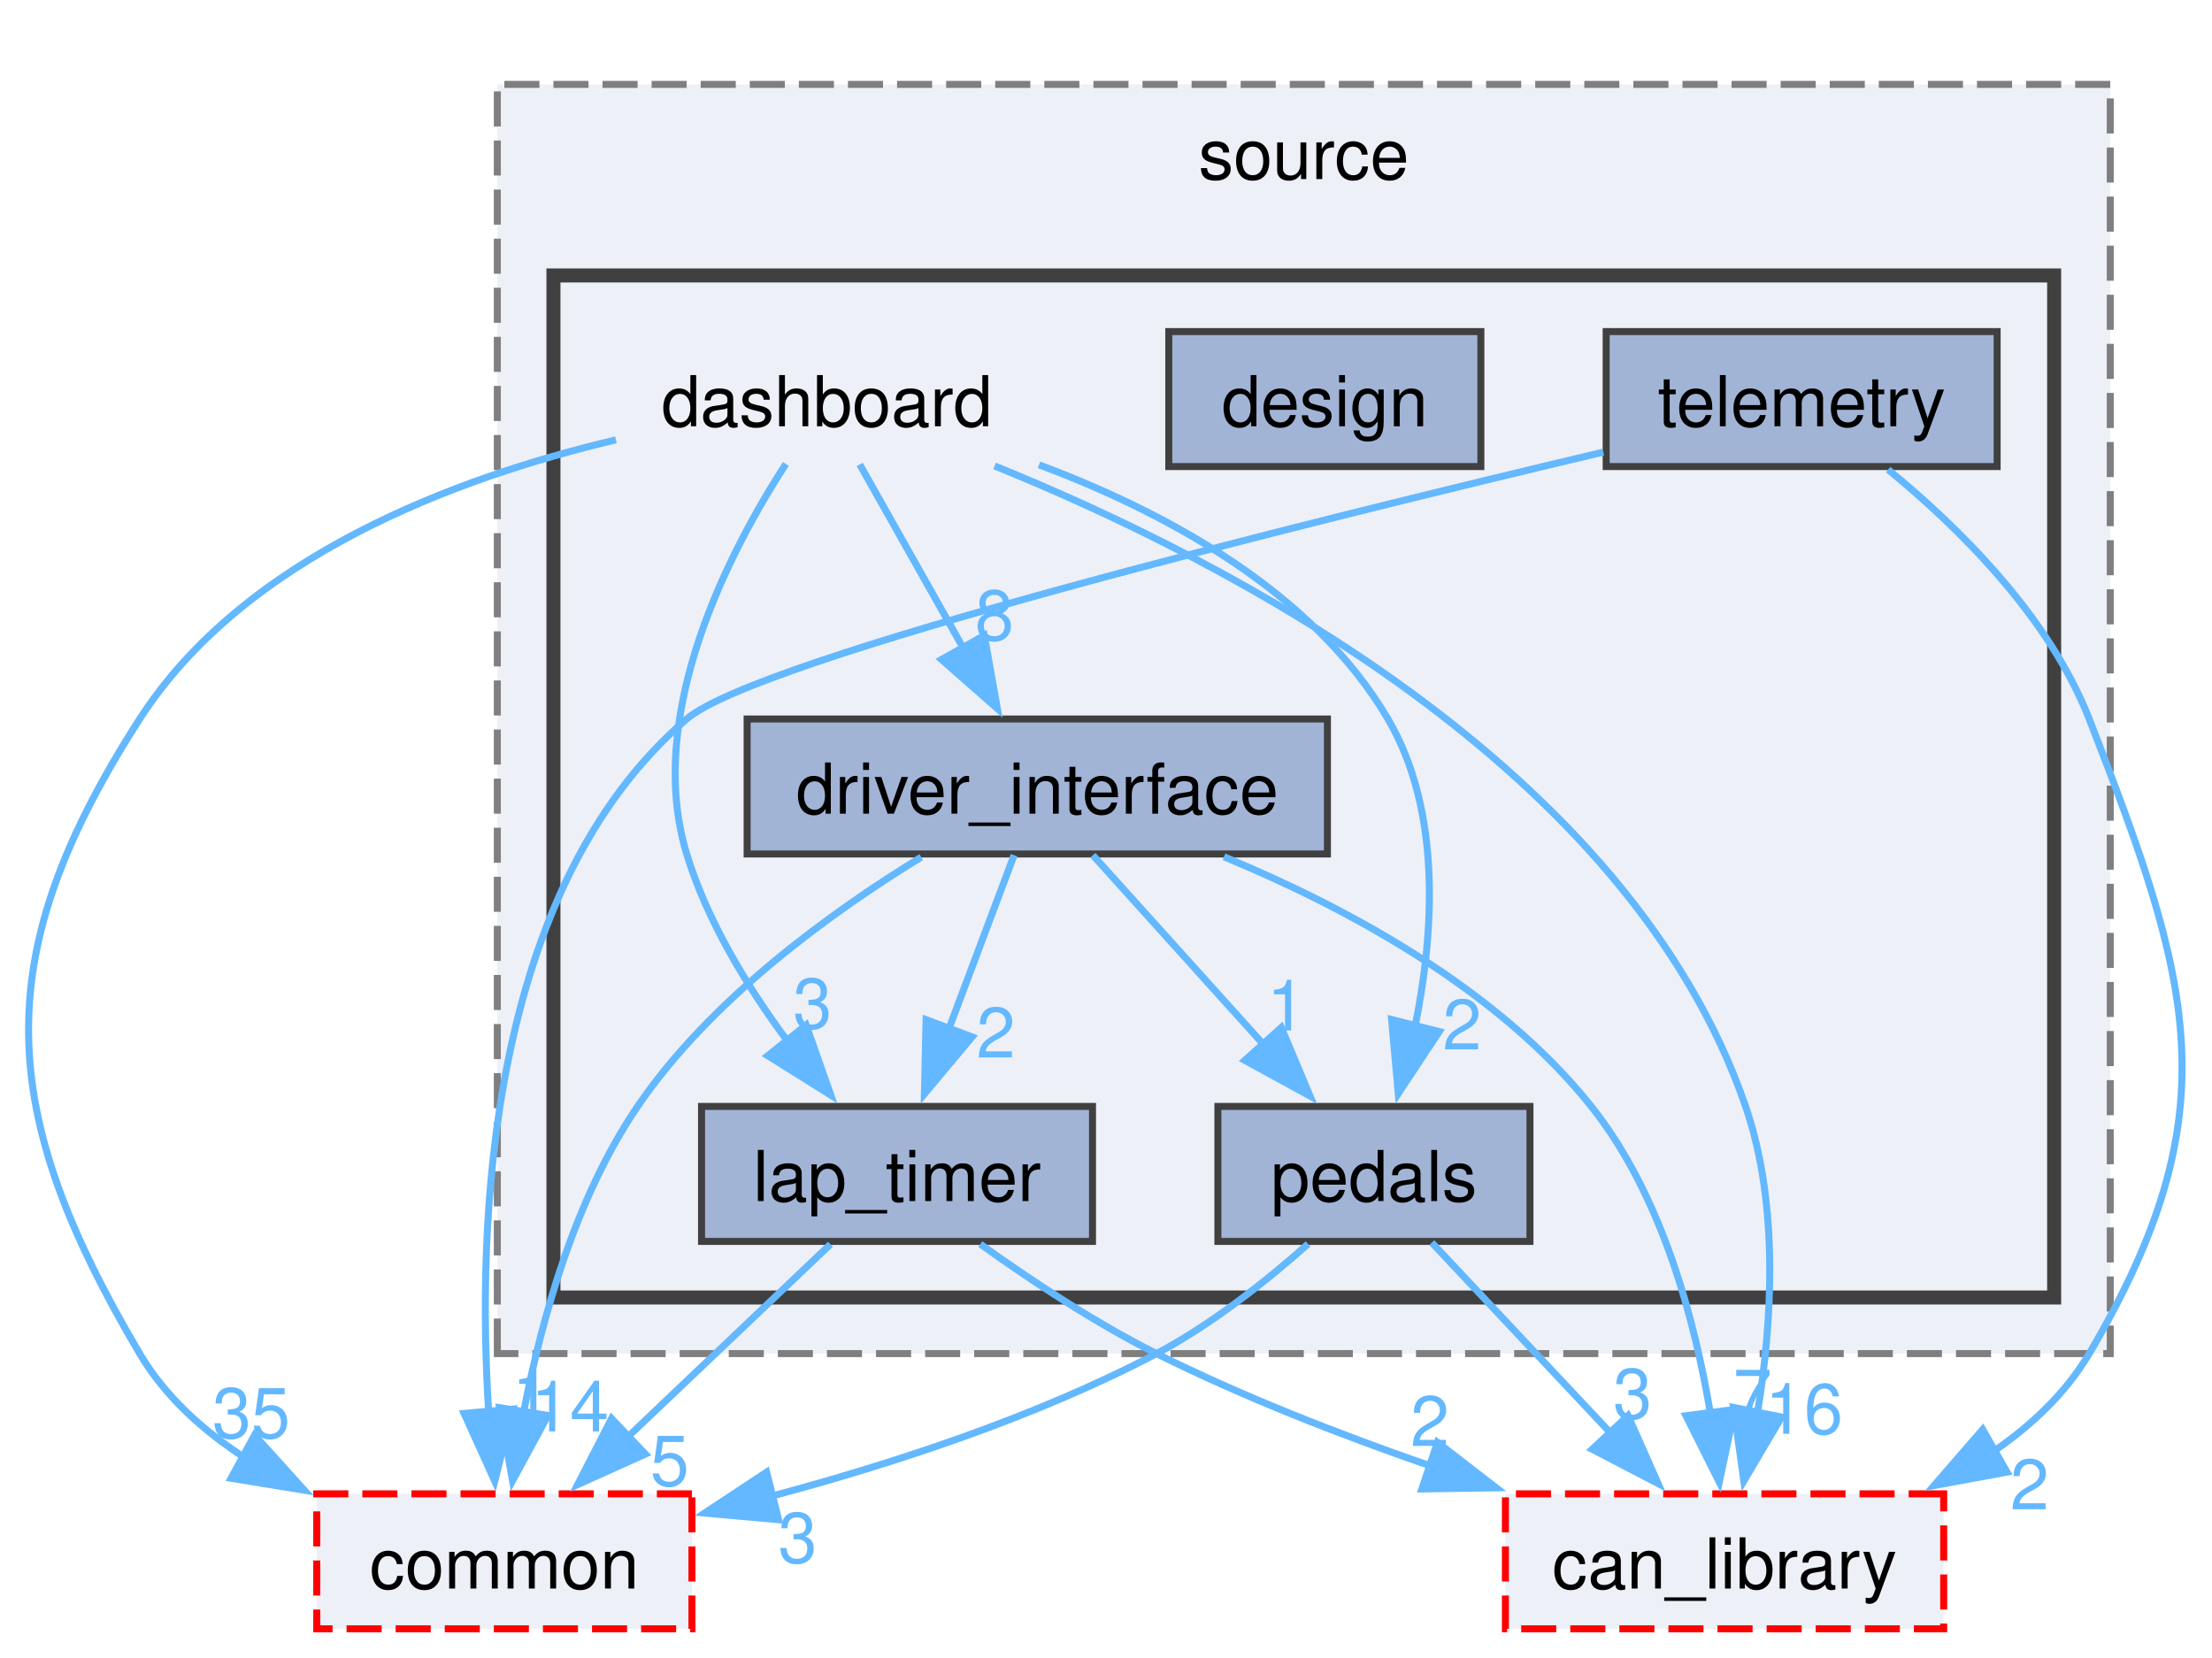
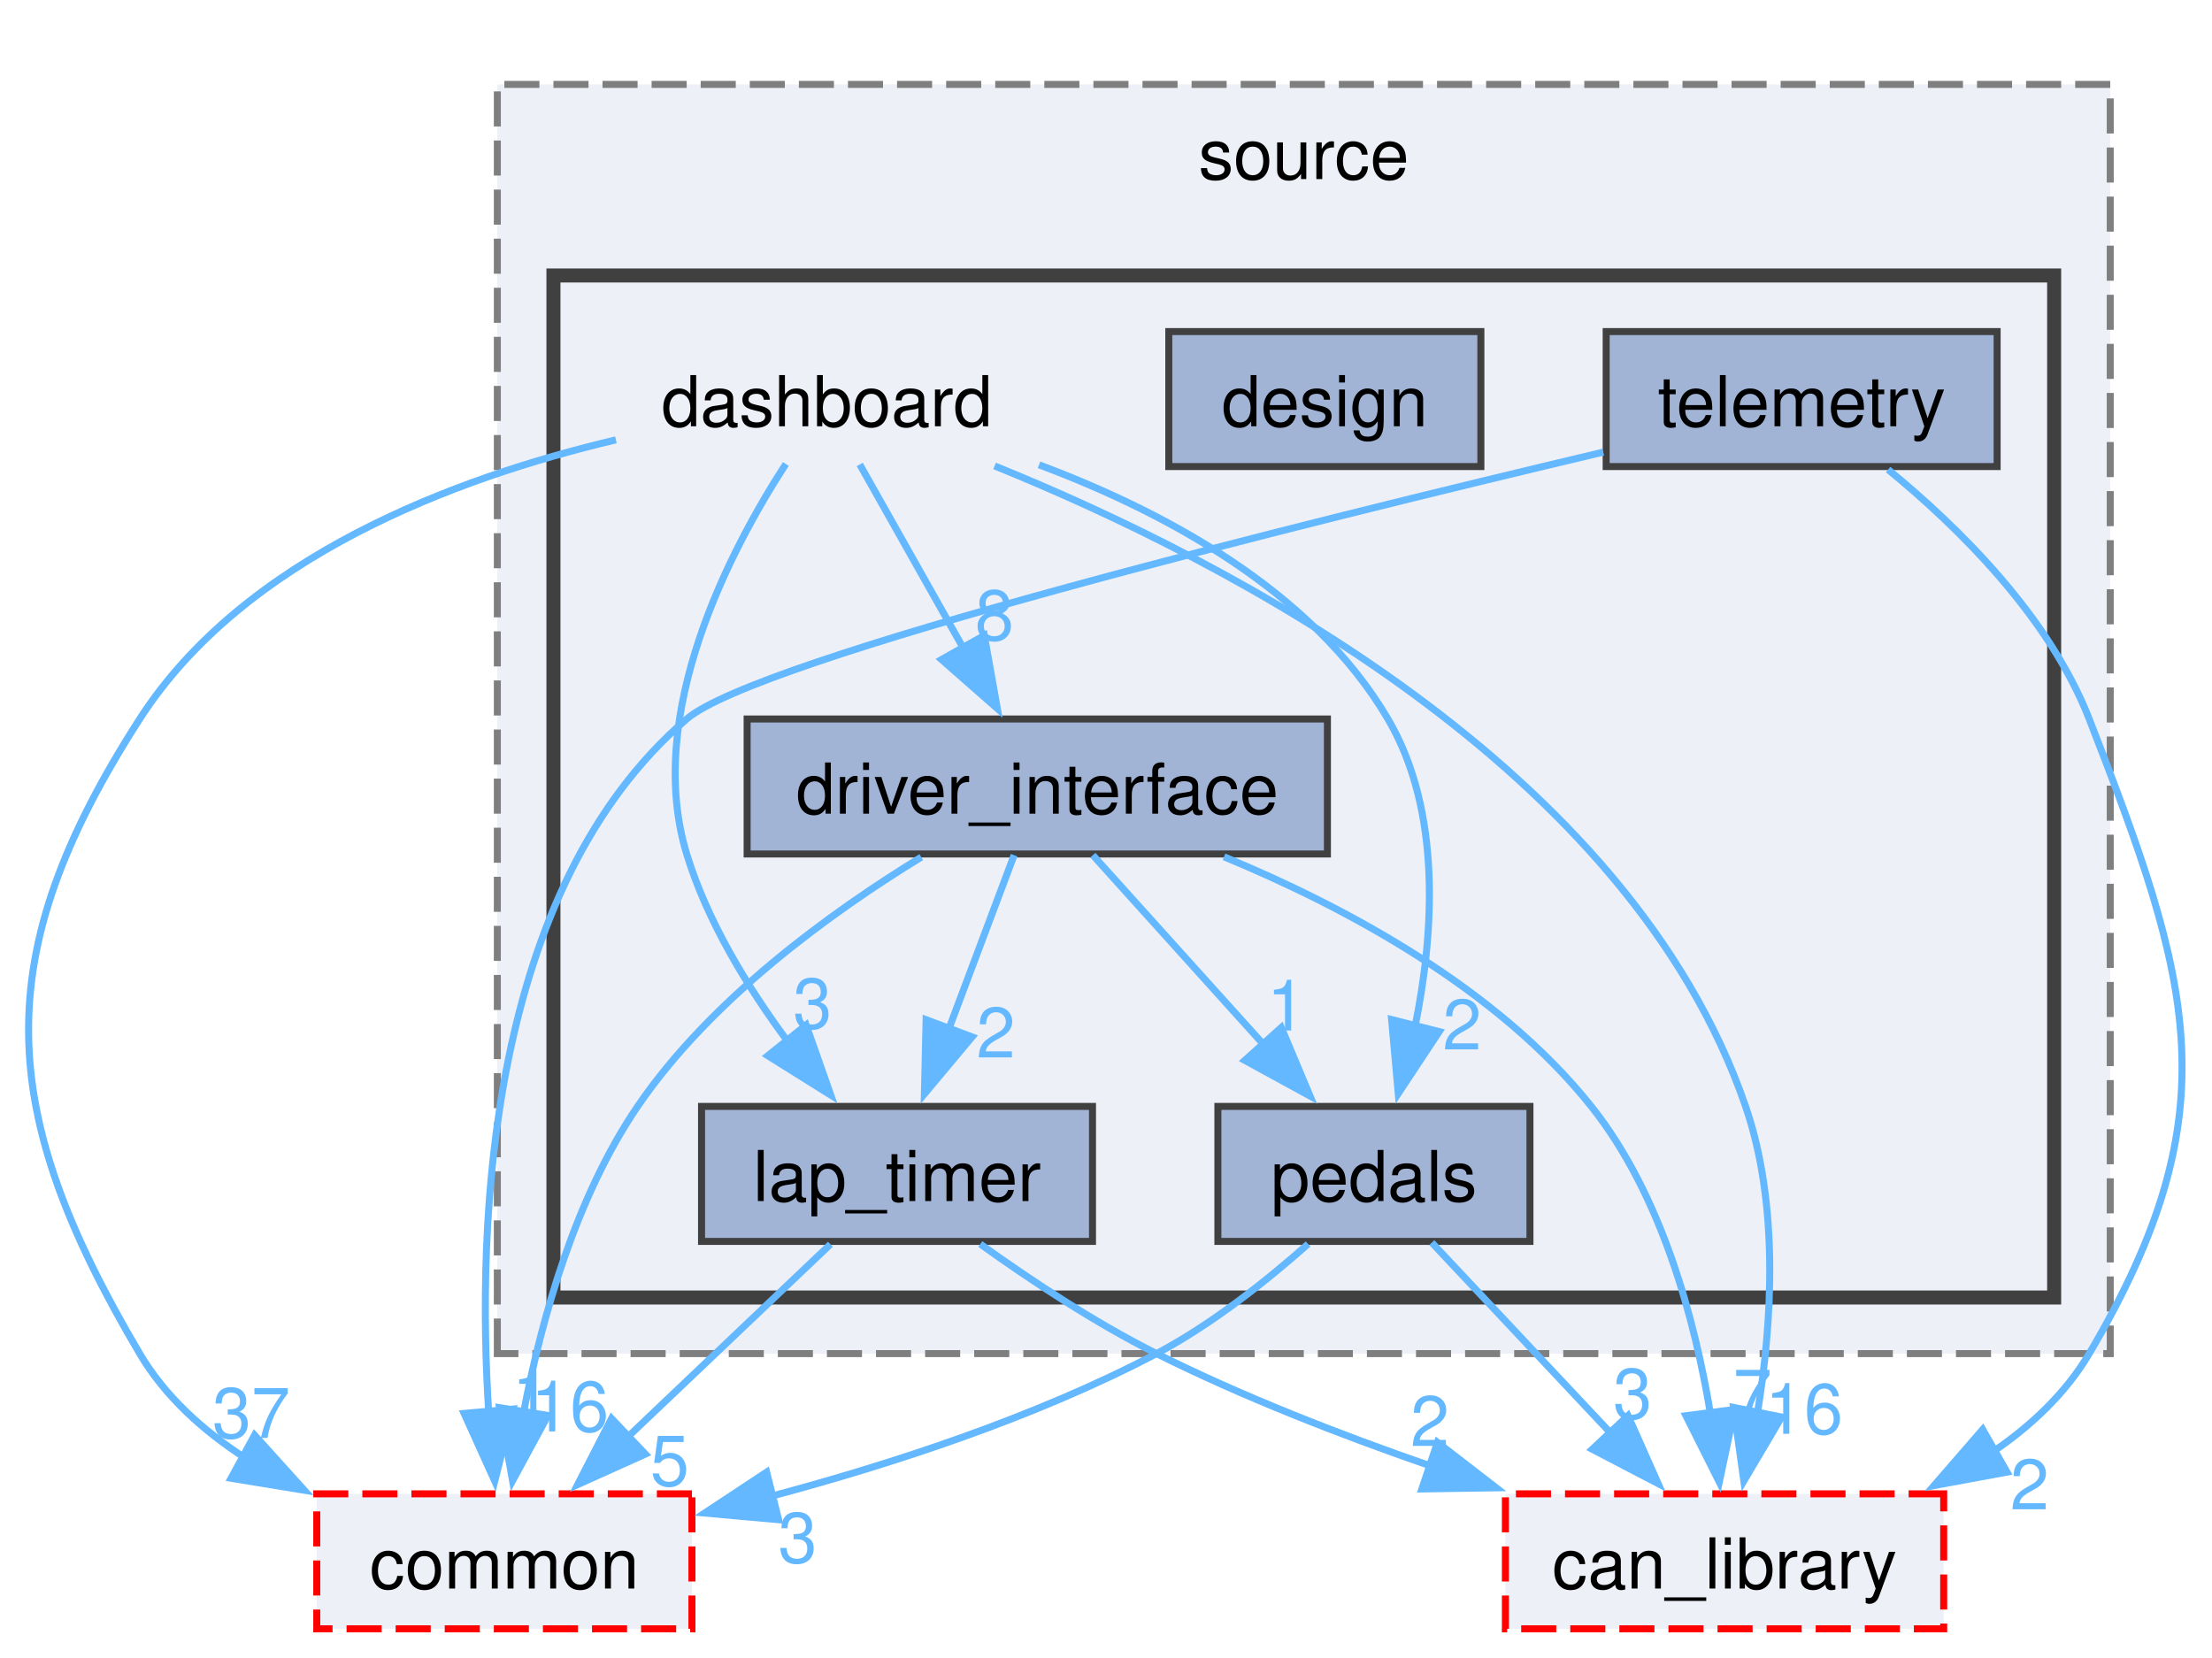
<svg xmlns="http://www.w3.org/2000/svg" xmlns:xlink="http://www.w3.org/1999/xlink" width="315pt" height="236pt" viewBox="0.00 0.00 315.43 236.25">
  <g id="graph0" class="graph" transform="scale(1 1) rotate(0) translate(4 232.25)">
    <g id="clust1" class="cluster">
      <g id="a_clust1">
        <a xlink:href="dir_05e217f700315e70ae47203d567fe0c9.html" target="_top" xlink:title="source">
          <polygon fill="#edf0f7" stroke="#7f7f7f" stroke-dasharray="5,2" points="66.92,-39.25 66.92,-220.25 296.92,-220.25 296.92,-39.25 66.92,-39.25" />
          <text text-anchor="middle" x="181.92" y="-206.75" font-family="Helvetica,sans-Serif" font-size="10.00">source</text>
        </a>
      </g>
    </g>
    <g id="clust2" class="cluster">
      <g id="a_clust2">
        <a xlink:href="dir_bba12b9d08a3a1ad971f0427dd34efb0.html" target="_top">
          <polygon fill="#edf0f7" stroke="#404040" stroke-width="2" points="74.92,-47.25 74.92,-193 288.92,-193 288.92,-47.25 74.92,-47.25" />
        </a>
      </g>
    </g>
    <g id="node1" class="node">
      <text text-anchor="middle" x="113.92" y="-171.5" font-family="Helvetica,sans-Serif" font-size="10.00">dashboard</text>
    </g>
    <g id="node3" class="node">
      <g id="a_node3">
        <a xlink:href="dir_381f4c450cc4f191047d191323756178.html" target="_top" xlink:title="driver_interface">
          <polygon fill="#a2b4d6" stroke="#404040" points="185.29,-129.75 102.54,-129.75 102.54,-110.5 185.29,-110.5 185.29,-129.75" />
          <text text-anchor="middle" x="143.92" y="-116.25" font-family="Helvetica,sans-Serif" font-size="10.00">driver_interface</text>
        </a>
      </g>
    </g>
    <g id="edge2" class="edge">
      <g id="a_edge2">
        <a xlink:href="dir_000020_000027.html" target="_top">
          <path fill="none" stroke="#63b8ff" d="M118.6,-166.05C122.54,-159.07 128.31,-148.82 133.35,-139.88" />
          <polygon fill="#63b8ff" stroke="#63b8ff" points="136.36,-141.67 138.22,-131.24 130.26,-138.23 136.36,-141.67" />
        </a>
      </g>
      <g id="a_edge2-headlabel">
        <a xlink:href="dir_000020_000027.html" target="_top" xlink:title="8">
          <text text-anchor="middle" x="137.81" y="-141" font-family="Helvetica,sans-Serif" font-size="10.00" fill="#63b8ff">8</text>
        </a>
      </g>
    </g>
    <g id="node4" class="node">
      <g id="a_node4">
        <a xlink:href="dir_974ccbea2fa70dd0fd595356715c9ee5.html" target="_top" xlink:title="lap_timer">
          <polygon fill="#a2b4d6" stroke="#404040" points="151.79,-74.5 96.04,-74.5 96.04,-55.25 151.79,-55.25 151.79,-74.5" />
          <text text-anchor="middle" x="123.92" y="-61" font-family="Helvetica,sans-Serif" font-size="10.00">lap_timer</text>
        </a>
      </g>
    </g>
    <g id="edge5" class="edge">
      <g id="a_edge5">
-         <a xlink:href="dir_000020_000041.html" target="_top">
+         <a xlink:href="dir_000020_000042.html" target="_top">
          <path fill="none" stroke="#63b8ff" d="M108.06,-166.12C100.18,-153.96 87.82,-130.51 93.92,-110.5 96.83,-100.94 102.56,-91.57 108.23,-83.9" />
          <polygon fill="#63b8ff" stroke="#63b8ff" points="110.95,-86.11 114.47,-76.11 105.49,-81.73 110.95,-86.11" />
        </a>
      </g>
      <g id="a_edge5-headlabel">
-         <a xlink:href="dir_000020_000041.html" target="_top" xlink:title="3">
+         <a xlink:href="dir_000020_000042.html" target="_top" xlink:title="3">
          <text text-anchor="middle" x="111.86" y="-85.63" font-family="Helvetica,sans-Serif" font-size="10.00" fill="#63b8ff">3</text>
        </a>
      </g>
    </g>
    <g id="node5" class="node">
      <g id="a_node5">
        <a xlink:href="dir_7dc9927817823bf4cb1a9ca06e8e9848.html" target="_top" xlink:title="pedals">
          <polygon fill="#a2b4d6" stroke="#404040" points="214.17,-74.5 169.67,-74.5 169.67,-55.25 214.17,-55.25 214.17,-74.5" />
          <text text-anchor="middle" x="191.92" y="-61" font-family="Helvetica,sans-Serif" font-size="10.00">pedals</text>
        </a>
      </g>
    </g>
    <g id="edge4" class="edge">
      <g id="a_edge4">
-         <a xlink:href="dir_000020_000049.html" target="_top">
+         <a xlink:href="dir_000020_000050.html" target="_top">
          <path fill="none" stroke="#63b8ff" d="M144.16,-166C162.03,-159.32 183.21,-147.99 193.92,-129.75 201.66,-116.57 200.49,-99.07 197.75,-85.72" />
          <polygon fill="#63b8ff" stroke="#63b8ff" points="201.23,-85.17 195.39,-76.34 194.44,-86.89 201.23,-85.17" />
        </a>
      </g>
      <g id="a_edge4-headlabel">
-         <a xlink:href="dir_000020_000049.html" target="_top" xlink:title="2">
+         <a xlink:href="dir_000020_000050.html" target="_top" xlink:title="2">
          <text text-anchor="middle" x="204.49" y="-82.62" font-family="Helvetica,sans-Serif" font-size="10.00" fill="#63b8ff">2</text>
        </a>
      </g>
    </g>
    <g id="node7" class="node">
      <g id="a_node7">
        <a xlink:href="dir_23383892851dd1305915cb7b74af71f4.html" target="_top" xlink:title="can_library">
          <polygon fill="#edf0f7" stroke="red" stroke-dasharray="5,2" points="273.17,-19.25 210.67,-19.25 210.67,0 273.17,0 273.17,-19.25" />
          <text text-anchor="middle" x="241.92" y="-5.75" font-family="Helvetica,sans-Serif" font-size="10.00">can_library</text>
        </a>
      </g>
    </g>
    <g id="edge1" class="edge">
      <g id="a_edge1">
        <a xlink:href="dir_000020_000011.html" target="_top">
          <path fill="none" stroke="#63b8ff" d="M137.83,-165.84C170.87,-152.46 228.3,-122.92 244.92,-74.5 249.73,-60.48 248.71,-43.71 246.63,-30.88" />
          <polygon fill="#63b8ff" stroke="#63b8ff" points="250.06,-30.2 244.67,-21.08 243.2,-31.57 250.06,-30.2" />
        </a>
      </g>
      <g id="a_edge1-headlabel">
        <a xlink:href="dir_000020_000011.html" target="_top" xlink:title="16">
          <text text-anchor="middle" x="253.25" y="-27.81" font-family="Helvetica,sans-Serif" font-size="10.00" fill="#63b8ff">16</text>
        </a>
      </g>
    </g>
    <g id="node8" class="node">
      <g id="a_node8">
        <a xlink:href="dir_5e269a536bf5351fb01f412fd1d14980.html" target="_top" xlink:title="common">
          <polygon fill="#edf0f7" stroke="red" stroke-dasharray="5,2" points="94.67,-19.25 41.17,-19.25 41.17,0 94.67,0 94.67,-19.25" />
          <text text-anchor="middle" x="67.92" y="-5.75" font-family="Helvetica,sans-Serif" font-size="10.00">common</text>
        </a>
      </g>
    </g>
    <g id="edge3" class="edge">
      <g id="a_edge3">
        <a xlink:href="dir_000020_000013.html" target="_top">
          <path fill="none" stroke="#63b8ff" d="M83.83,-169.56C60.89,-164.14 30.79,-152.86 15.92,-129.75 -5.85,-95.92 -4.55,-73.88 15.92,-39.25 19.53,-33.14 24.97,-28.24 30.98,-24.35" />
          <polygon fill="#63b8ff" stroke="#63b8ff" points="32.3,-27.62 39.4,-19.76 28.95,-21.47 32.3,-27.62" />
        </a>
      </g>
      <g id="a_edge3-headlabel">
-         <a xlink:href="dir_000020_000013.html" target="_top" xlink:title="35">
-           <text text-anchor="middle" x="31.83" y="-27.23" font-family="Helvetica,sans-Serif" font-size="10.00" fill="#63b8ff">35</text>
+         <a xlink:href="dir_000020_000013.html" target="_top" xlink:title="37">
+           <text text-anchor="middle" x="31.83" y="-27.23" font-family="Helvetica,sans-Serif" font-size="10.00" fill="#63b8ff">37</text>
        </a>
      </g>
    </g>
    <g id="node2" class="node">
      <g id="a_node2">
        <a xlink:href="dir_235099f47e036daec4ed6b327c9747c5.html" target="_top" xlink:title="design">
          <polygon fill="#a2b4d6" stroke="#404040" points="207.17,-185 162.67,-185 162.67,-165.75 207.17,-165.75 207.17,-185" />
          <text text-anchor="middle" x="184.92" y="-171.5" font-family="Helvetica,sans-Serif" font-size="10.00">design</text>
        </a>
      </g>
    </g>
    <g id="edge8" class="edge">
      <g id="a_edge8">
-         <a xlink:href="dir_000027_000041.html" target="_top">
+         <a xlink:href="dir_000027_000042.html" target="_top">
          <path fill="none" stroke="#63b8ff" d="M140.61,-110.33C138.08,-103.59 134.49,-94.02 131.28,-85.49" />
          <polygon fill="#63b8ff" stroke="#63b8ff" points="134.62,-84.41 127.82,-76.28 128.06,-86.87 134.62,-84.41" />
        </a>
      </g>
      <g id="a_edge8-headlabel">
-         <a xlink:href="dir_000027_000041.html" target="_top" xlink:title="2">
+         <a xlink:href="dir_000027_000042.html" target="_top" xlink:title="2">
          <text text-anchor="middle" x="138.01" y="-81.48" font-family="Helvetica,sans-Serif" font-size="10.00" fill="#63b8ff">2</text>
        </a>
      </g>
    </g>
    <g id="edge9" class="edge">
      <g id="a_edge9">
-         <a xlink:href="dir_000027_000049.html" target="_top">
+         <a xlink:href="dir_000027_000050.html" target="_top">
          <path fill="none" stroke="#63b8ff" d="M151.84,-110.33C158.47,-102.98 168.13,-92.26 176.31,-83.19" />
          <polygon fill="#63b8ff" stroke="#63b8ff" points="178.71,-85.75 182.81,-75.98 173.51,-81.07 178.71,-85.75" />
        </a>
      </g>
      <g id="a_edge9-headlabel">
-         <a xlink:href="dir_000027_000049.html" target="_top" xlink:title="1">
+         <a xlink:href="dir_000027_000050.html" target="_top" xlink:title="1">
          <text text-anchor="middle" x="179.43" y="-85.33" font-family="Helvetica,sans-Serif" font-size="10.00" fill="#63b8ff">1</text>
        </a>
      </g>
    </g>
    <g id="edge6" class="edge">
      <g id="a_edge6">
        <a xlink:href="dir_000027_000011.html" target="_top">
          <path fill="none" stroke="#63b8ff" d="M170.54,-110.1C187.79,-102.97 209.47,-91.38 222.92,-74.5 232.96,-61.89 237.7,-44.09 239.94,-30.47" />
          <polygon fill="#63b8ff" stroke="#63b8ff" points="243.36,-31.29 241.17,-20.92 236.42,-30.39 243.36,-31.29" />
        </a>
      </g>
      <g id="a_edge6-headlabel">
        <a xlink:href="dir_000027_000011.html" target="_top" xlink:title="7">
          <text text-anchor="middle" x="245.91" y="-29.84" font-family="Helvetica,sans-Serif" font-size="10.00" fill="#63b8ff">7</text>
        </a>
      </g>
    </g>
    <g id="edge7" class="edge">
      <g id="a_edge7">
        <a xlink:href="dir_000027_000013.html" target="_top">
          <path fill="none" stroke="#63b8ff" d="M127.37,-110.05C114.57,-102.22 97.32,-89.77 86.92,-74.5 78.03,-61.46 73.22,-44.18 70.67,-30.88" />
          <polygon fill="#63b8ff" stroke="#63b8ff" points="74.14,-30.43 69.09,-21.11 67.23,-31.54 74.14,-30.43" />
        </a>
      </g>
      <g id="a_edge7-headlabel">
-         <a xlink:href="dir_000027_000013.html" target="_top" xlink:title="14">
-           <text text-anchor="middle" x="77.27" y="-28.15" font-family="Helvetica,sans-Serif" font-size="10.00" fill="#63b8ff">14</text>
+         <a xlink:href="dir_000027_000013.html" target="_top" xlink:title="16">
+           <text text-anchor="middle" x="77.27" y="-28.15" font-family="Helvetica,sans-Serif" font-size="10.00" fill="#63b8ff">16</text>
        </a>
      </g>
    </g>
    <g id="edge10" class="edge">
      <g id="a_edge10">
-         <a xlink:href="dir_000041_000011.html" target="_top">
+         <a xlink:href="dir_000042_000011.html" target="_top">
          <path fill="none" stroke="#63b8ff" d="M135.79,-54.87C142.83,-49.82 152.08,-43.67 160.92,-39.25 173.2,-33.11 187.12,-27.69 199.91,-23.26" />
          <polygon fill="#63b8ff" stroke="#63b8ff" points="200.98,-26.59 209.36,-20.11 198.76,-19.95 200.98,-26.59" />
        </a>
      </g>
      <g id="a_edge10-headlabel">
-         <a xlink:href="dir_000041_000011.html" target="_top" xlink:title="2">
+         <a xlink:href="dir_000042_000011.html" target="_top" xlink:title="2">
          <text text-anchor="middle" x="199.9" y="-26.07" font-family="Helvetica,sans-Serif" font-size="10.00" fill="#63b8ff">2</text>
        </a>
      </g>
    </g>
    <g id="edge11" class="edge">
      <g id="a_edge11">
-         <a xlink:href="dir_000041_000013.html" target="_top">
+         <a xlink:href="dir_000042_000013.html" target="_top">
          <path fill="none" stroke="#63b8ff" d="M114.42,-54.84C106.49,-47.3 94.97,-36.35 85.38,-27.23" />
          <polygon fill="#63b8ff" stroke="#63b8ff" points="88.03,-24.92 78.37,-20.57 83.21,-29.99 88.03,-24.92" />
        </a>
      </g>
      <g id="a_edge11-headlabel">
-         <a xlink:href="dir_000041_000013.html" target="_top" xlink:title="5">
+         <a xlink:href="dir_000042_000013.html" target="_top" xlink:title="5">
          <text text-anchor="middle" x="91.5" y="-20.42" font-family="Helvetica,sans-Serif" font-size="10.00" fill="#63b8ff">5</text>
        </a>
      </g>
    </g>
    <g id="edge12" class="edge">
      <g id="a_edge12">
-         <a xlink:href="dir_000049_000011.html" target="_top">
+         <a xlink:href="dir_000050_000011.html" target="_top">
          <path fill="none" stroke="#63b8ff" d="M200.17,-55.08C207.08,-47.73 217.14,-37.01 225.66,-27.94" />
          <polygon fill="#63b8ff" stroke="#63b8ff" points="228.15,-30.4 232.45,-20.71 223.05,-25.61 228.15,-30.4" />
        </a>
      </g>
      <g id="a_edge12-headlabel">
-         <a xlink:href="dir_000049_000011.html" target="_top" xlink:title="3">
+         <a xlink:href="dir_000050_000011.html" target="_top" xlink:title="3">
          <text text-anchor="middle" x="228.8" y="-29.98" font-family="Helvetica,sans-Serif" font-size="10.00" fill="#63b8ff">3</text>
        </a>
      </g>
    </g>
    <g id="edge13" class="edge">
      <g id="a_edge13">
-         <a xlink:href="dir_000049_000013.html" target="_top">
+         <a xlink:href="dir_000050_000013.html" target="_top">
          <path fill="none" stroke="#63b8ff" d="M182.53,-54.88C176.69,-49.7 168.82,-43.42 160.92,-39.25 143.75,-30.21 123.27,-23.52 105.91,-18.89" />
          <polygon fill="#63b8ff" stroke="#63b8ff" points="107.03,-15.56 96.48,-16.51 105.32,-22.35 107.03,-15.56" />
        </a>
      </g>
      <g id="a_edge13-headlabel">
-         <a xlink:href="dir_000049_000013.html" target="_top" xlink:title="3">
+         <a xlink:href="dir_000050_000013.html" target="_top" xlink:title="3">
          <text text-anchor="middle" x="109.74" y="-9.44" font-family="Helvetica,sans-Serif" font-size="10.00" fill="#63b8ff">3</text>
        </a>
      </g>
    </g>
    <g id="node6" class="node">
      <g id="a_node6">
        <a xlink:href="dir_0b7ba9d1126e7055548a4c42d49dca8e.html" target="_top" xlink:title="telemetry">
          <polygon fill="#a2b4d6" stroke="#404040" points="280.79,-185 225.04,-185 225.04,-165.75 280.79,-165.75 280.79,-185" />
          <text text-anchor="middle" x="252.92" y="-171.5" font-family="Helvetica,sans-Serif" font-size="10.00">telemetry</text>
        </a>
      </g>
    </g>
    <g id="edge14" class="edge">
      <g id="a_edge14">
-         <a xlink:href="dir_000076_000011.html" target="_top">
+         <a xlink:href="dir_000077_000011.html" target="_top">
          <path fill="none" stroke="#63b8ff" d="M265.24,-165.32C275.1,-157.25 288.19,-144.45 293.92,-129.75 308.52,-92.27 314.38,-73.88 293.92,-39.25 290.56,-33.57 285.62,-28.94 280.11,-25.19" />
          <polygon fill="#63b8ff" stroke="#63b8ff" points="282.2,-22.35 271.79,-20.43 278.73,-28.43 282.2,-22.35" />
        </a>
      </g>
      <g id="a_edge14-headlabel">
-         <a xlink:href="dir_000076_000011.html" target="_top" xlink:title="2">
+         <a xlink:href="dir_000077_000011.html" target="_top" xlink:title="2">
          <text text-anchor="middle" x="285.42" y="-17.04" font-family="Helvetica,sans-Serif" font-size="10.00" fill="#63b8ff">2</text>
        </a>
      </g>
    </g>
    <g id="edge15" class="edge">
      <g id="a_edge15">
-         <a xlink:href="dir_000076_000013.html" target="_top">
+         <a xlink:href="dir_000077_000013.html" target="_top">
          <path fill="none" stroke="#63b8ff" d="M224.63,-167.81C181.68,-157.64 103.92,-138.34 93.92,-129.75 65.5,-105.34 63.95,-57.75 65.7,-30.69" />
          <polygon fill="#63b8ff" stroke="#63b8ff" points="69.15,-31.34 66.55,-21.07 62.18,-30.72 69.15,-31.34" />
        </a>
      </g>
      <g id="a_edge15-headlabel">
-         <a xlink:href="dir_000076_000013.html" target="_top" xlink:title="1">
+         <a xlink:href="dir_000077_000013.html" target="_top" xlink:title="1">
          <text text-anchor="middle" x="71.8" y="-29.78" font-family="Helvetica,sans-Serif" font-size="10.00" fill="#63b8ff">1</text>
        </a>
      </g>
    </g>
  </g>
</svg>
